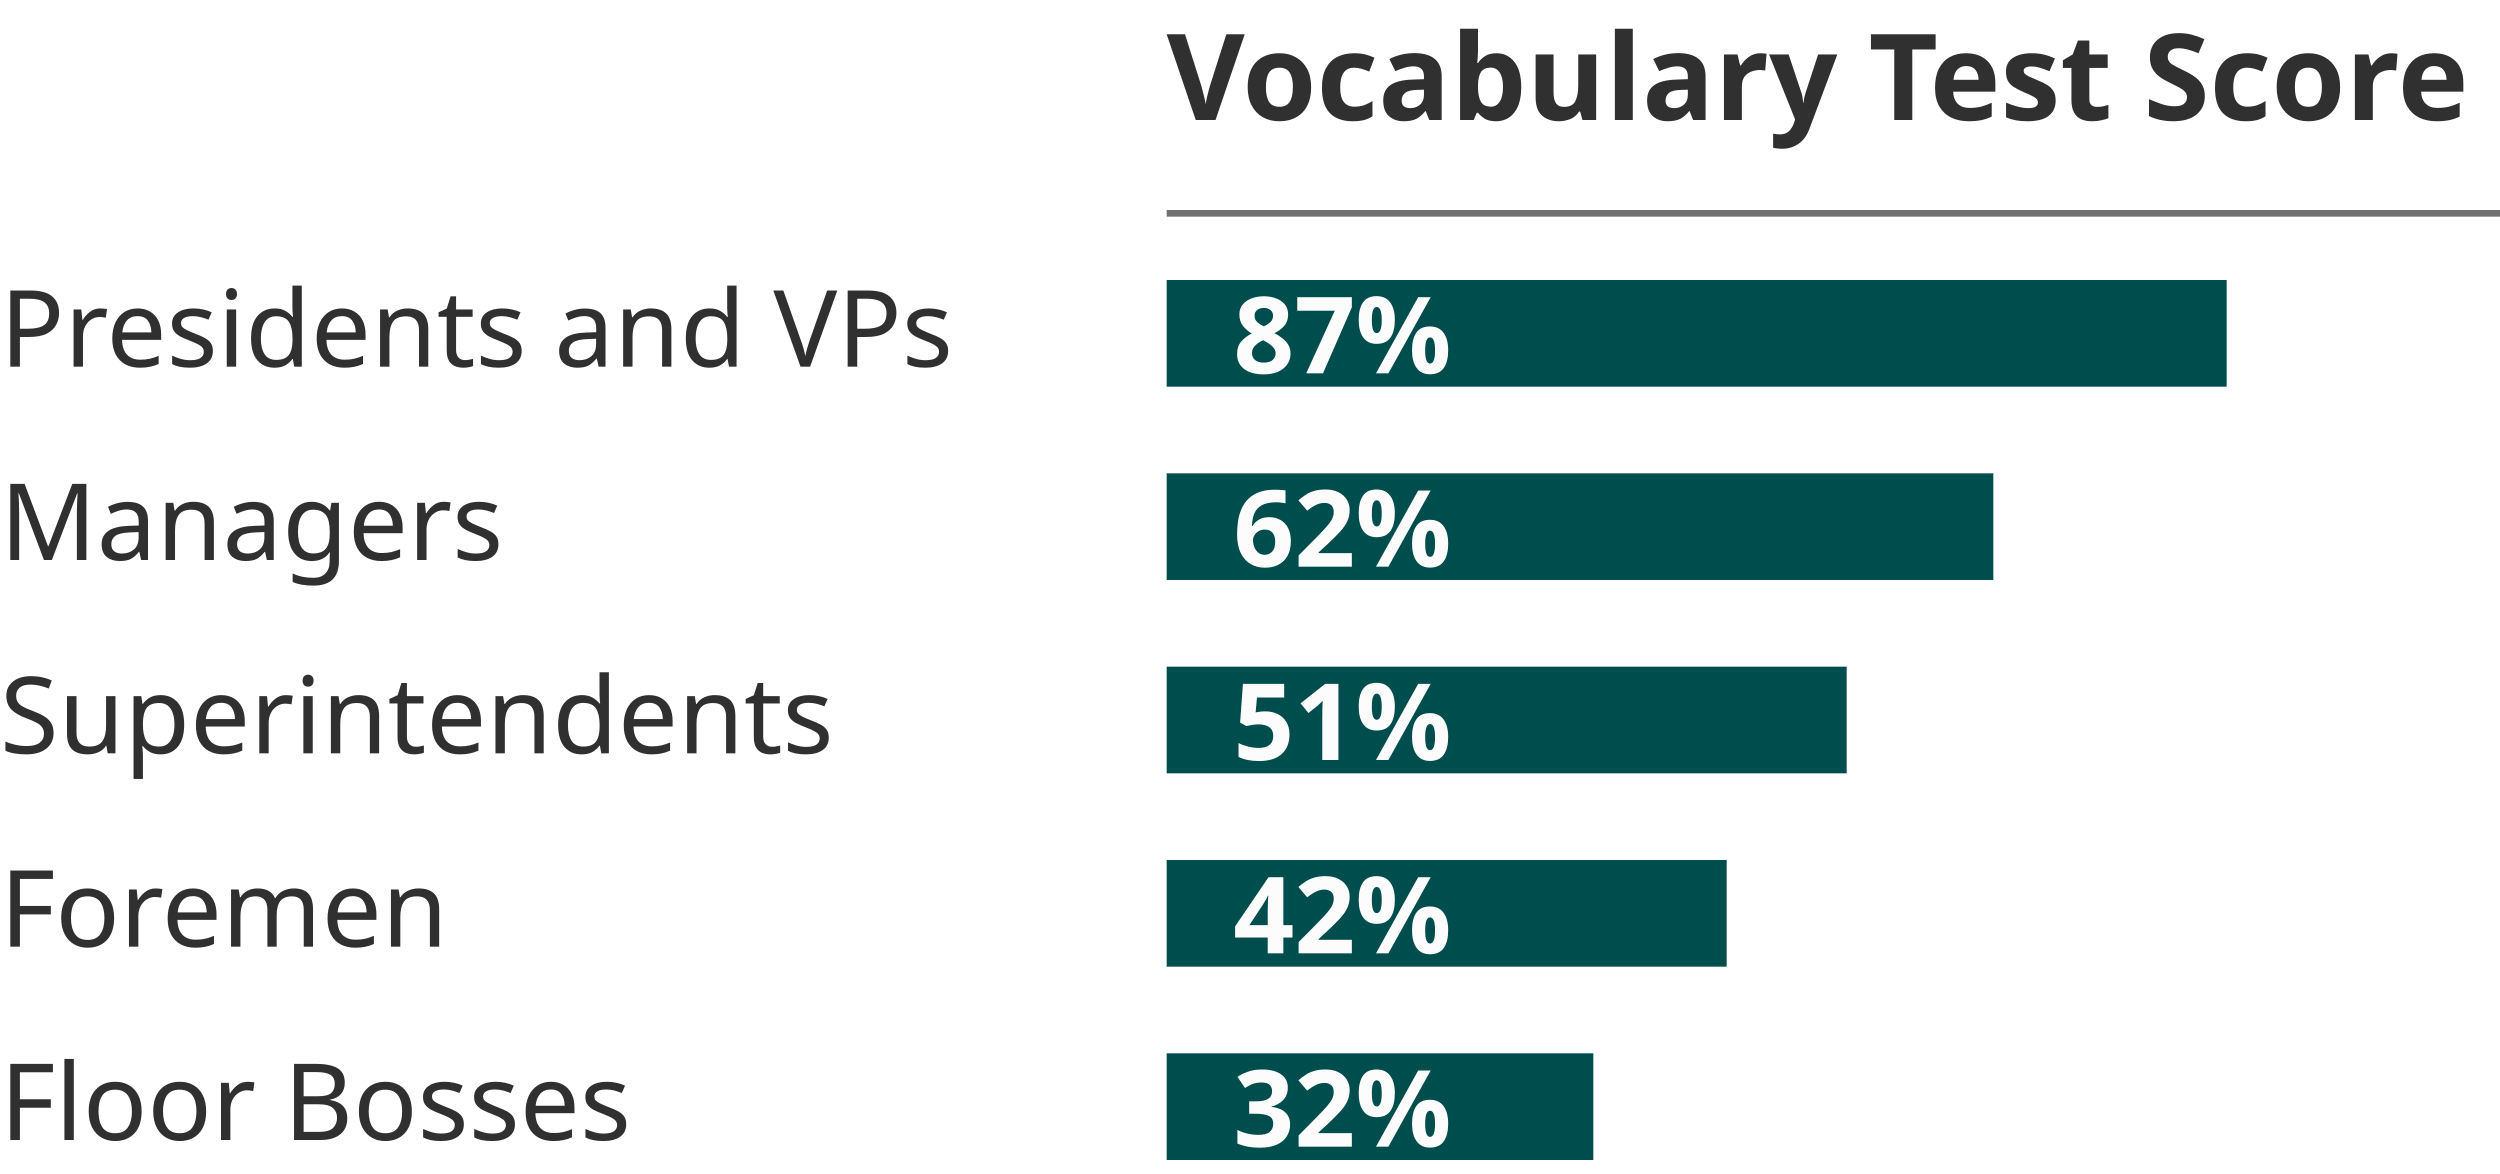
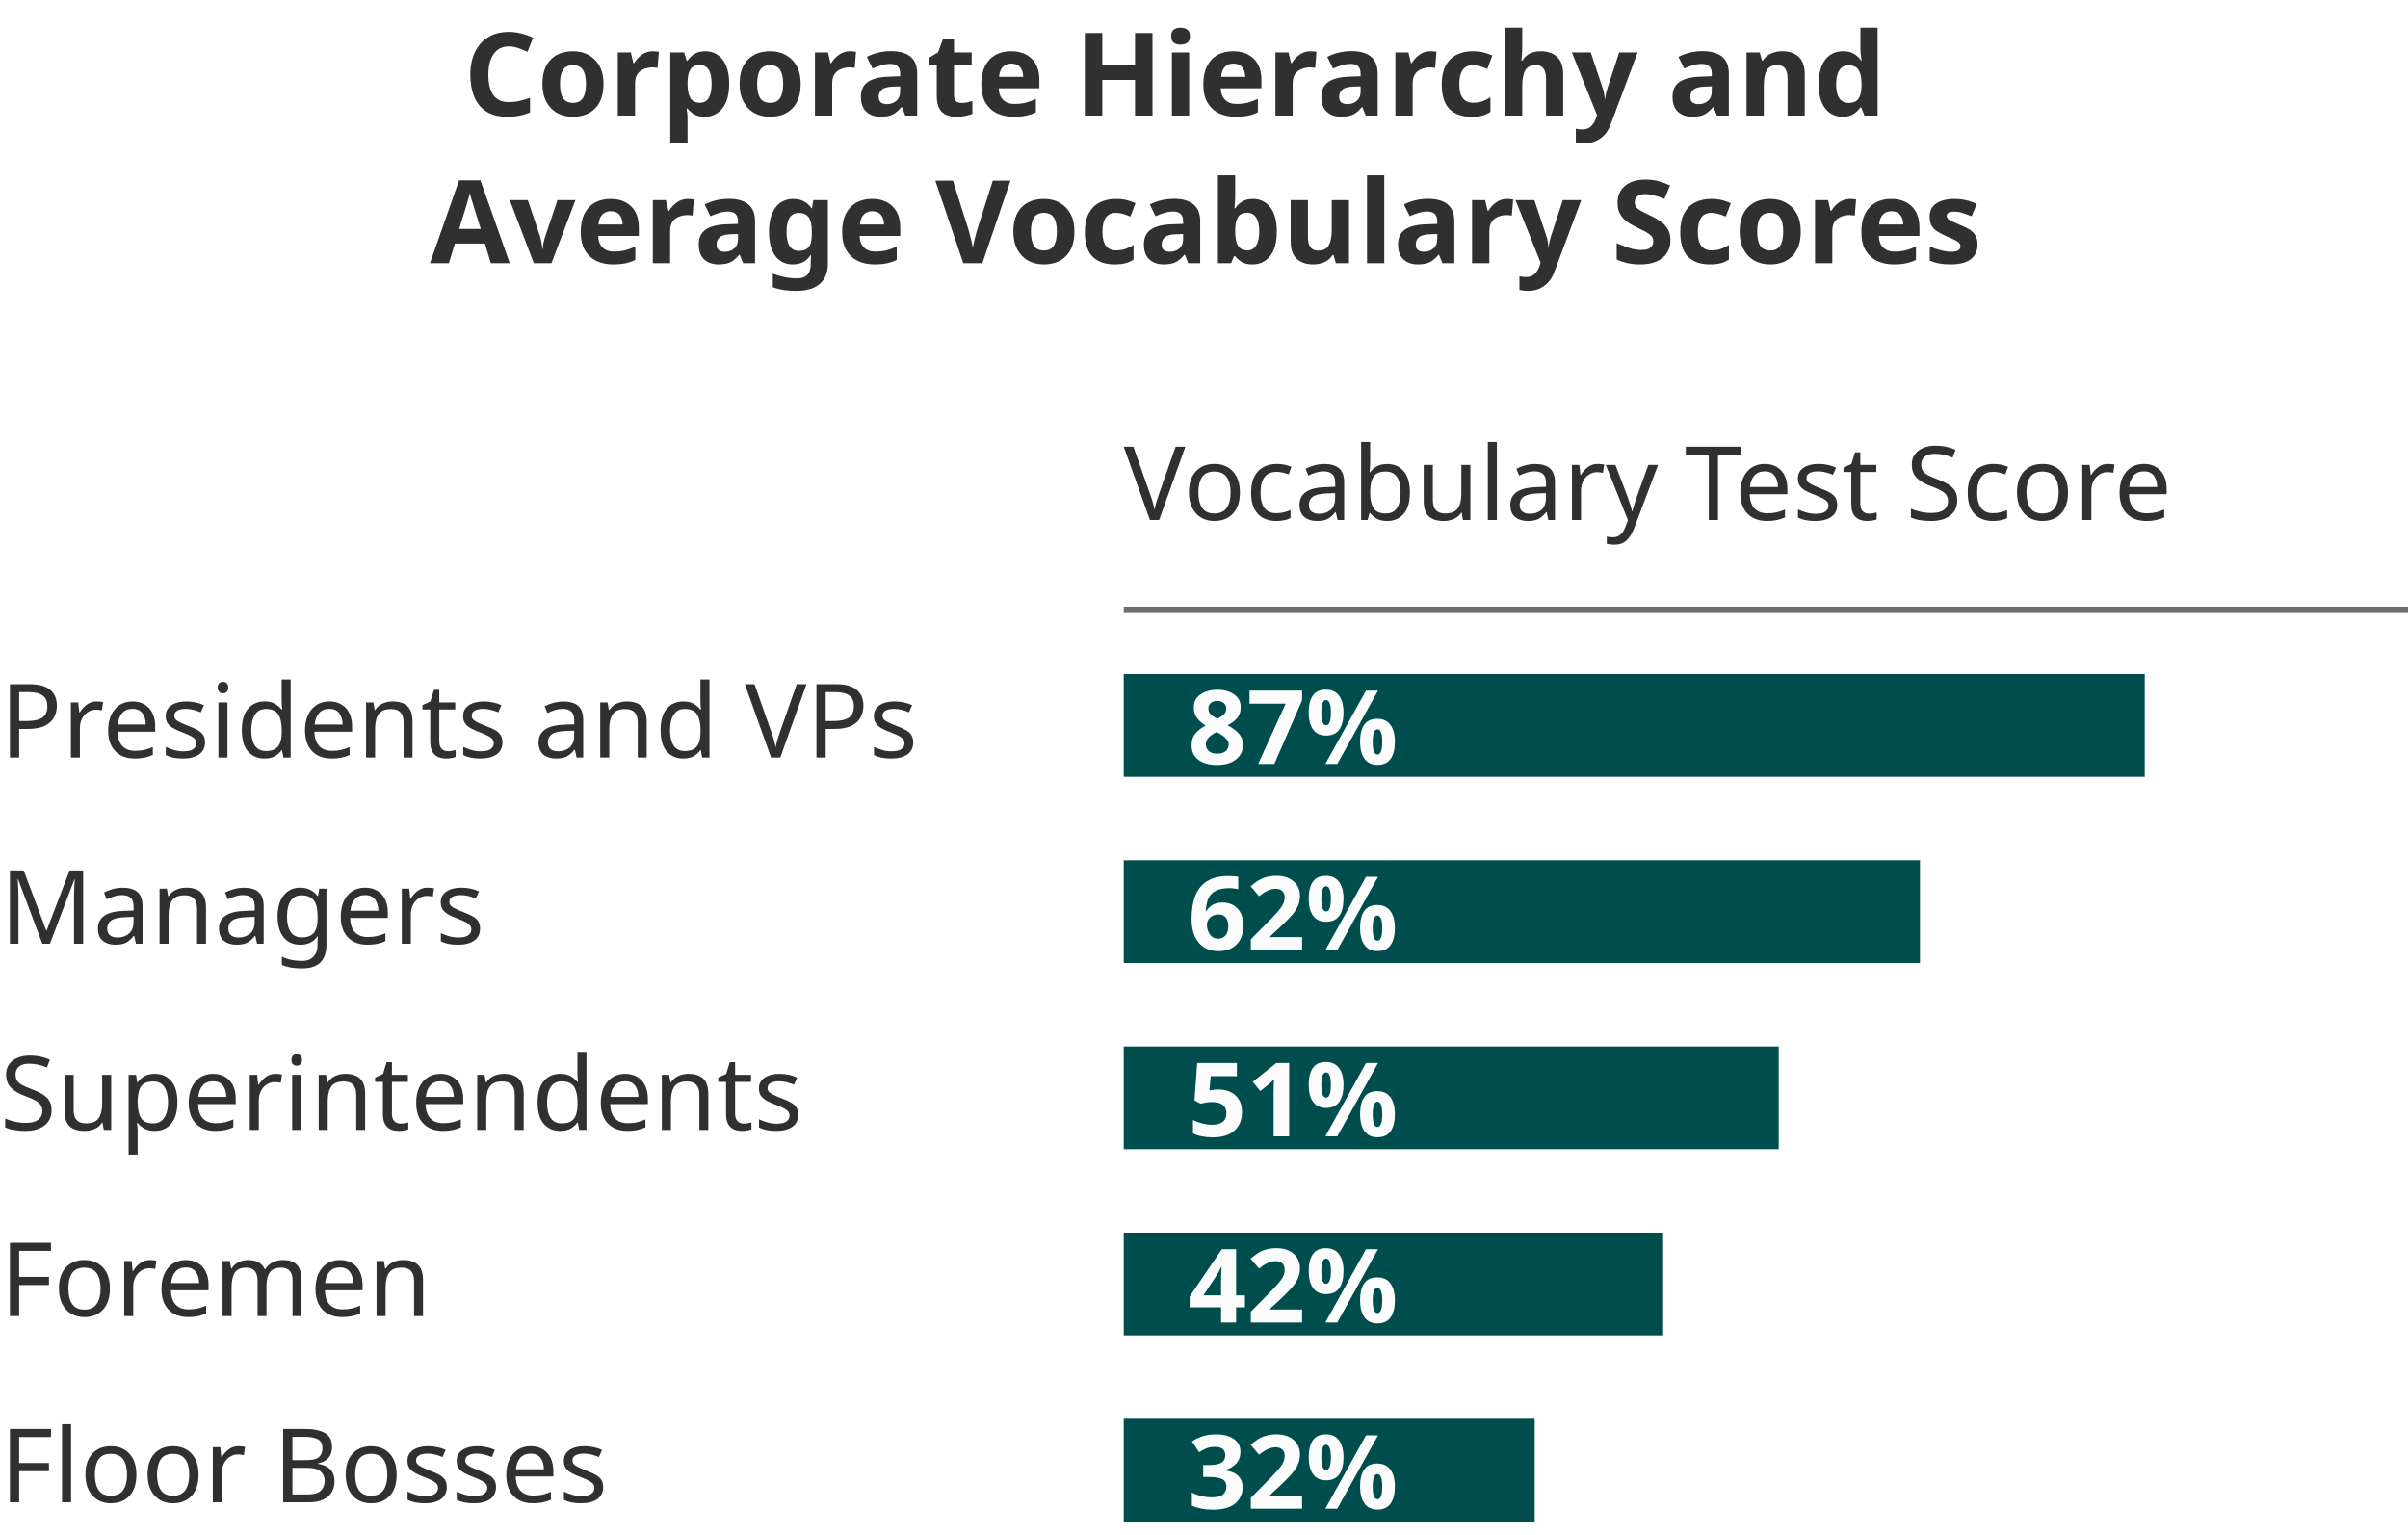
- <svg xmlns="http://www.w3.org/2000/svg" width="375" height="176" viewBox="0 0 375 176">
-   <g id="_39ManufacturingCompanies" data-name="39ManufacturingCompanies" transform="translate(0 -95)">
+ <svg xmlns="http://www.w3.org/2000/svg" width="375" height="239" viewBox="0 0 375 239">
+   <g id="_39ManufacturingCompanies" data-name="39ManufacturingCompanies" transform="translate(0 -32)">
    <text id="Floor_Bosses" data-name="Floor Bosses" transform="translate(0 266)" fill="#303030" font-size="16" font-family="Lora-Regular, Lora">
      <tspan x="0" y="0">Floor Bosses</tspan>
    </text>
    <text id="Foremen" transform="translate(0 237)" fill="#303030" font-size="16" font-family="Lora-Regular, Lora">
      <tspan x="0" y="0">Foremen</tspan>
    </text>
    <text id="Superintendents" transform="translate(0 208)" fill="#303030" font-size="16" font-family="Lora-Regular, Lora">
      <tspan x="0" y="0">Superintendents</tspan>
    </text>
    <text id="Managers" transform="translate(0 179)" fill="#303030" font-size="16" font-family="Lora-Regular, Lora">
      <tspan x="0" y="0">Managers</tspan>
    </text>
    <text id="Presidents_and_VPs" data-name="Presidents and VPs" transform="translate(0 150)" fill="#303030" font-size="16" font-family="Lora-Regular, Lora">
      <tspan x="0" y="0">Presidents and VPs</tspan>
    </text>
    <rect id="Rectangle_28" data-name="Rectangle 28" width="159" height="16" transform="translate(175 137)" fill="#004d4d" />
    <rect id="Rectangle_29" data-name="Rectangle 29" width="124" height="16" transform="translate(175 166)" fill="#004d4d" />
    <rect id="Rectangle_30" data-name="Rectangle 30" width="102" height="16" transform="translate(175 195)" fill="#004d4d" />
    <rect id="Rectangle_31" data-name="Rectangle 31" width="84" height="16" transform="translate(175 224)" fill="#004d4d" />
    <rect id="Rectangle_32" data-name="Rectangle 32" width="64" height="16" transform="translate(175 253)" fill="#004d4d" />
    <line id="Line_5" data-name="Line 5" x2="200" transform="translate(175 127)" fill="none" stroke="#707070" stroke-width="1" />
    <text id="_87_" data-name="87%" transform="translate(185 151)" fill="#fcfcfc" font-size="16" font-family="Lora-Bold, Lora" font-weight="700">
      <tspan x="0" y="0">87%</tspan>
    </text>
    <text id="_62_" data-name="62%" transform="translate(185 180)" fill="#fcfcfc" font-size="16" font-family="Lora-Bold, Lora" font-weight="700">
      <tspan x="0" y="0">62%</tspan>
    </text>
    <text id="_51_" data-name="51%" transform="translate(185 209)" fill="#fcfcfc" font-size="16" font-family="Lora-Bold, Lora" font-weight="700">
      <tspan x="0" y="0">51%</tspan>
    </text>
    <text id="_42_" data-name="42%" transform="translate(185 238)" fill="#fcfcfc" font-size="16" font-family="Lora-Bold, Lora" font-weight="700">
      <tspan x="0" y="0">42%</tspan>
    </text>
    <text id="_32_" data-name="32%" transform="translate(185 267)" fill="#fcfcfc" font-size="16" font-family="Lora-Bold, Lora" font-weight="700">
      <tspan x="0" y="0">32%</tspan>
    </text>
-     <text id="Vocabulary_Test_Score" data-name="Vocabulary Test Score" transform="translate(175 113)" fill="#303030" font-size="18" font-family="Lora-Bold, Lora" font-weight="700">
+     <text id="Vocabulary_Test_Score" data-name="Vocabulary Test Score" transform="translate(175 113)" fill="#303030" font-size="16" font-family="Lora-Regular, Lora">
      <tspan x="0" y="0">Vocabulary Test Score</tspan>
+     </text>
+     <text id="Corporate_Hierarchy_and_Average_Vocabulary_Scores" data-name="Corporate Hierarchy and  Average Vocabulary Scores" transform="translate(182 50)" fill="#303030" font-size="18" font-family="Lora-Bold, Lora" font-weight="700">
+       <tspan x="-109.806" y="0">Corporate Hierarchy and </tspan>
+       <tspan x="-115.04" y="23">Average Vocabulary Scores</tspan>
    </text>
  </g>
</svg>
